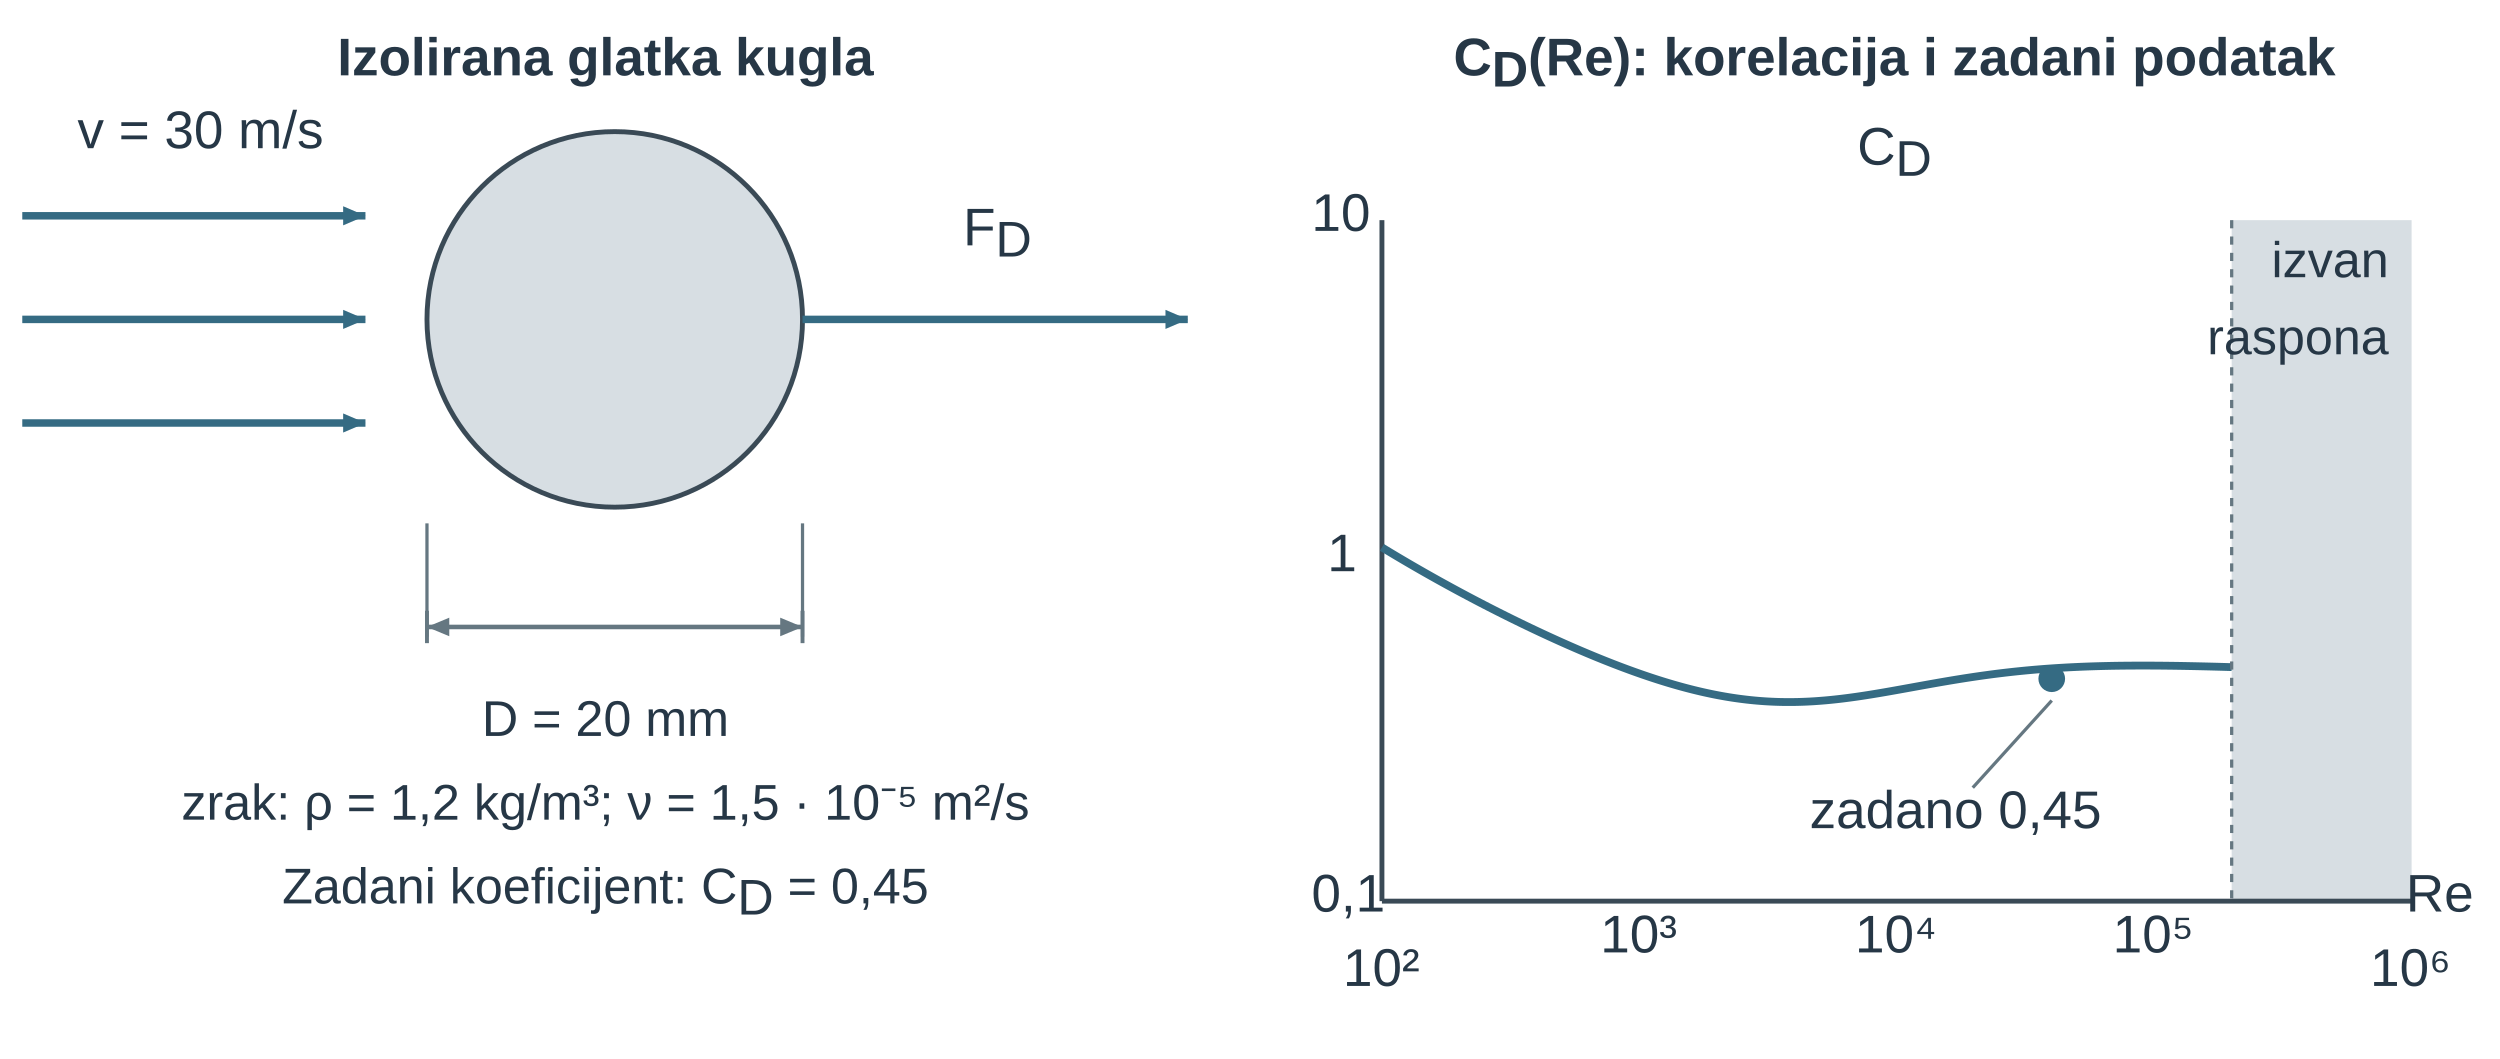
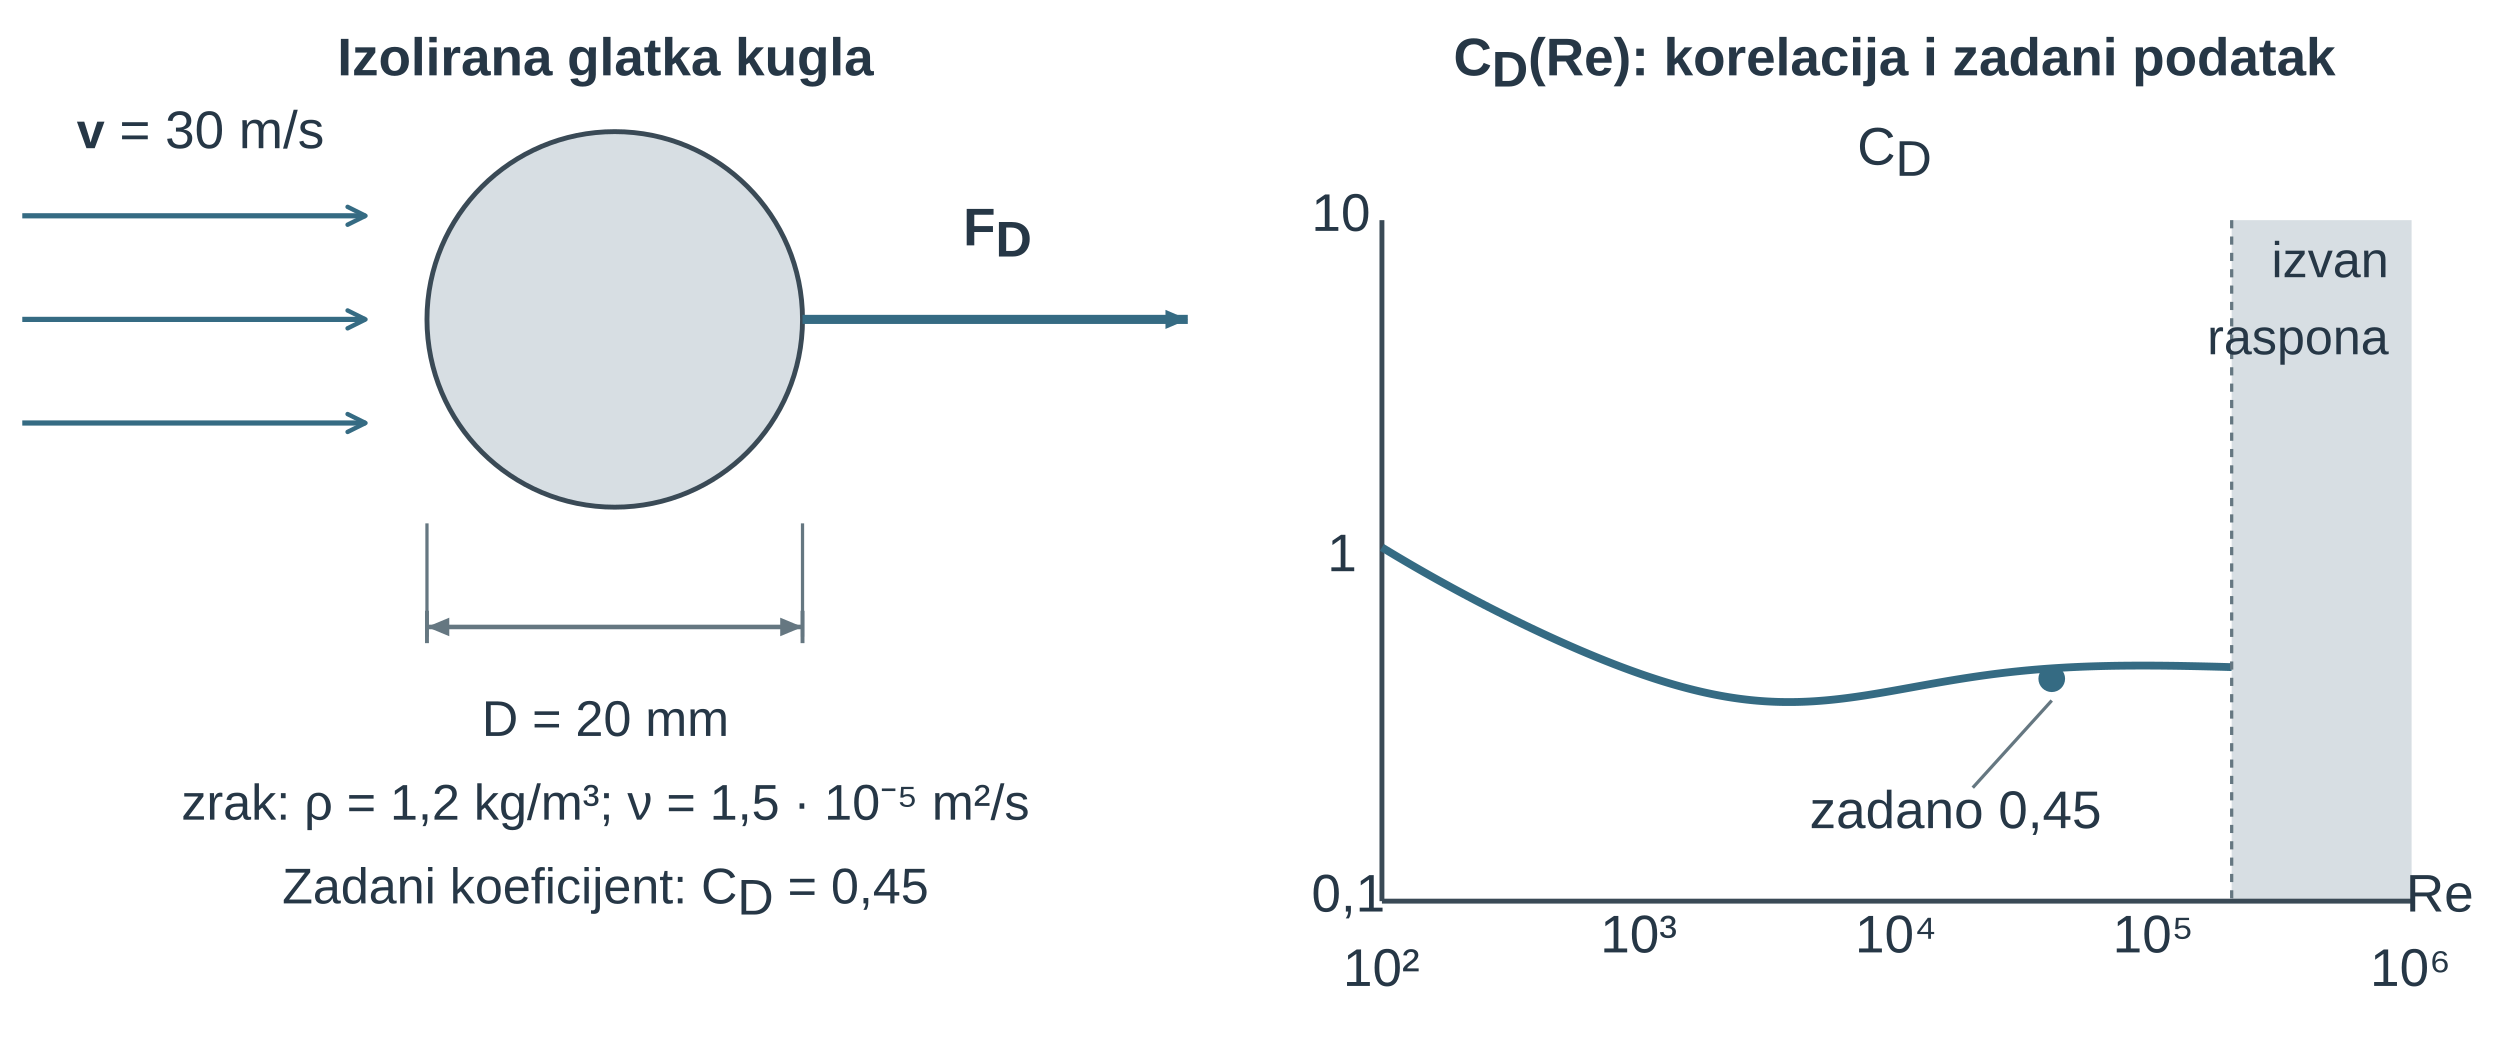
<svg xmlns="http://www.w3.org/2000/svg" width="447.874pt" height="189.624pt" viewBox="0 0 447.874 189.624" role="img">
  <defs>
    <pattern id="u14ball_hatch" width="7" height="7" patternUnits="userSpaceOnUse" patternTransform="rotate(45)">
      <line x1="0" y1="0" x2="0" y2="7" stroke="#657781" stroke-width="1.8" />
    </pattern>
    <marker id="u14ball_v" markerWidth="7" markerHeight="6" refX="7" refY="3" orient="auto">
      <path d="M0 0 L7 3 L0 6 Z" fill="#356b83" />
    </marker>
    <marker id="u14ball_dim" markerWidth="6" markerHeight="5" refX="6" refY="2.5" orient="auto-start-reverse">
      <path d="M0 0 L6 2.5 L0 5 Z" fill="#657781" />
    </marker>
    <marker id="u14ball_dimSmall" markerWidth="3" markerHeight="3" refX="3" refY="1.5" orient="auto-start-reverse">
      <path d="M0 0 L3 1.5 L0 3 Z" fill="#356b83" />
    </marker>
    <marker id="u14ball_forceMarker" markerWidth="7" markerHeight="6" refX="7" refY="3" orient="auto">
      <path d="M0 0 L7 3 L0 6 Z" fill="#356b83" />
    </marker>
    <marker id="u14ball_pressureMarker" markerWidth="7" markerHeight="6" refX="7" refY="3" orient="auto">
      <path d="M0 0 L7 3 L0 6 Z" fill="#356b83" />
    </marker>
    <marker id="u14ball_reactionMarker" markerWidth="7" markerHeight="6" refX="7" refY="3" orient="auto">
      <path d="M0 0 L7 3 L0 6 Z" fill="#356b83" />
    </marker>
    <marker id="u14ball_axisMarker" markerWidth="7" markerHeight="6" refX="7" refY="3" orient="auto">
      <path d="M0 0 L7 3 L0 6 Z" fill="#3a4a56" />
    </marker>
+     <marker id="u14ball_vopen" viewBox="0 0 10 10" refX="9" refY="5" markerWidth="9" markerHeight="9" orient="auto-start-reverse">
+       <path d="M1,1 L9,5 L1,9" fill="none" stroke="#356b83" stroke-width="2" stroke-linecap="round" stroke-linejoin="round" />
+     </marker>
  </defs>
  <g font-family="Arial, Liberation Sans, sans-serif">
    <g transform="translate(108.469 13.5)">
      <text data-source-text="1" x="0" y="0" text-anchor="middle" font-size="9.5" font-weight="600" fill="rgb(38, 55, 70)">Izolirana glatka kugla</text>
    </g>
    <g transform="translate(-9.929 -72.7) scale(0.58)">
      <g transform="matrix(1 0 0 1 -38 -12)">
        <circle cx="245" cy="236" r="58" fill="rgb(215, 222, 227)" stroke="rgb(58, 74, 86)" stroke-width="1.508" stroke-linecap="butt" stroke-linejoin="miter" stroke-dasharray="none" fill-opacity="1" stroke-opacity="1" opacity="1" marker-start="none" marker-mid="none" marker-end="none" data-source-geometry="1" />
      </g>
    </g>
    <defs>
-       <marker id="u14ball_v-print-0-2-marker-end" markerWidth="6.892" markerHeight="5.907" refX="7" refY="3" orient="auto" viewBox="0 0 7 6" markerUnits="userSpaceOnUse">
-         <path d="M0 0 L7 3 L0 6 Z" fill="#356b83" />
-       </marker>
-     </defs>
-     <g transform="translate(-9.929 -72.7) scale(0.58)">
-       <g transform="matrix(1 0 0 1 -38 -12)">
-         <path d="M62 204 L168 204" fill="none" stroke="rgb(53, 107, 131)" stroke-width="2.312" marker-end="url(#u14ball_v-print-0-2-marker-end)" stroke-linecap="butt" stroke-linejoin="miter" stroke-dasharray="none" fill-opacity="1" stroke-opacity="1" opacity="1" marker-start="none" marker-mid="none" data-source-geometry="2" />
-       </g>
-     </g>
-     <defs>
-       <marker id="u14ball_v-print-0-3-marker-end" markerWidth="6.892" markerHeight="5.907" refX="7" refY="3" orient="auto" viewBox="0 0 7 6" markerUnits="userSpaceOnUse">
-         <path d="M0 0 L7 3 L0 6 Z" fill="#356b83" />
-       </marker>
-     </defs>
-     <g transform="translate(-9.929 -72.7) scale(0.58)">
-       <g transform="matrix(1 0 0 1 -38 -12)">
-         <path d="M62 236 L168 236" fill="none" stroke="rgb(53, 107, 131)" stroke-width="2.312" marker-end="url(#u14ball_v-print-0-3-marker-end)" stroke-linecap="butt" stroke-linejoin="miter" stroke-dasharray="none" fill-opacity="1" stroke-opacity="1" opacity="1" marker-start="none" marker-mid="none" data-source-geometry="3" />
-       </g>
-     </g>
-     <defs>
-       <marker id="u14ball_v-print-0-4-marker-end" markerWidth="6.892" markerHeight="5.907" refX="7" refY="3" orient="auto" viewBox="0 0 7 6" markerUnits="userSpaceOnUse">
-         <path d="M0 0 L7 3 L0 6 Z" fill="#356b83" />
-       </marker>
-     </defs>
-     <g transform="translate(-9.929 -72.7) scale(0.58)">
-       <g transform="matrix(1 0 0 1 -38 -12)">
-         <path d="M62 268 L168 268" fill="none" stroke="rgb(53, 107, 131)" stroke-width="2.312" marker-end="url(#u14ball_v-print-0-4-marker-end)" stroke-linecap="butt" stroke-linejoin="miter" stroke-dasharray="none" fill-opacity="1" stroke-opacity="1" opacity="1" marker-start="none" marker-mid="none" data-source-geometry="4" />
+       <marker id="u14ball_vopen-print-0-2-marker-end" viewBox="0 0 10 10" refX="9" refY="5" markerWidth="6.892" markerHeight="6.892" orient="auto-start-reverse" markerUnits="userSpaceOnUse">
+         <path d="M1,1 L9,5 L1,9" fill="none" stroke="#356b83" stroke-width="2" stroke-linecap="round" stroke-linejoin="round" />
+       </marker>
+     </defs>
+     <g transform="translate(-9.929 -72.7) scale(0.58)">
+       <g transform="matrix(1 0 0 1 -38 -12)">
+         <path data-mf1-vector="velocity" d="M62 204 L168 204" fill="none" stroke="rgb(53, 107, 131)" stroke-width="1.608" marker-end="url(#u14ball_vopen-print-0-2-marker-end)" stroke-linecap="butt" stroke-linejoin="miter" stroke-dasharray="none" fill-opacity="1" stroke-opacity="1" opacity="1" marker-start="none" marker-mid="none" data-source-geometry="2" />
+       </g>
+     </g>
+     <defs>
+       <marker id="u14ball_vopen-print-0-3-marker-end" viewBox="0 0 10 10" refX="9" refY="5" markerWidth="6.892" markerHeight="6.892" orient="auto-start-reverse" markerUnits="userSpaceOnUse">
+         <path d="M1,1 L9,5 L1,9" fill="none" stroke="#356b83" stroke-width="2" stroke-linecap="round" stroke-linejoin="round" />
+       </marker>
+     </defs>
+     <g transform="translate(-9.929 -72.7) scale(0.58)">
+       <g transform="matrix(1 0 0 1 -38 -12)">
+         <path data-mf1-vector="velocity" d="M62 236 L168 236" fill="none" stroke="rgb(53, 107, 131)" stroke-width="1.608" marker-end="url(#u14ball_vopen-print-0-3-marker-end)" stroke-linecap="butt" stroke-linejoin="miter" stroke-dasharray="none" fill-opacity="1" stroke-opacity="1" opacity="1" marker-start="none" marker-mid="none" data-source-geometry="3" />
+       </g>
+     </g>
+     <defs>
+       <marker id="u14ball_vopen-print-0-4-marker-end" viewBox="0 0 10 10" refX="9" refY="5" markerWidth="6.892" markerHeight="6.892" orient="auto-start-reverse" markerUnits="userSpaceOnUse">
+         <path d="M1,1 L9,5 L1,9" fill="none" stroke="#356b83" stroke-width="2" stroke-linecap="round" stroke-linejoin="round" />
+       </marker>
+     </defs>
+     <g transform="translate(-9.929 -72.7) scale(0.58)">
+       <g transform="matrix(1 0 0 1 -38 -12)">
+         <path data-mf1-vector="velocity" d="M62 268 L168 268" fill="none" stroke="rgb(53, 107, 131)" stroke-width="1.608" marker-end="url(#u14ball_vopen-print-0-4-marker-end)" stroke-linecap="butt" stroke-linejoin="miter" stroke-dasharray="none" fill-opacity="1" stroke-opacity="1" opacity="1" marker-start="none" marker-mid="none" data-source-geometry="4" />
      </g>
    </g>
    <defs>
      <marker id="u14ball_forceMarker-print-0-6-marker-end" markerWidth="6.892" markerHeight="5.907" refX="7" refY="3" orient="auto" viewBox="0 0 7 6" markerUnits="userSpaceOnUse">
        <path d="M0 0 L7 3 L0 6 Z" fill="#356b83" />
      </marker>
    </defs>
    <g transform="translate(-9.929 -72.7) scale(0.58)">
      <g transform="matrix(1 0 0 1 -38 -12)">
-         <path d="M303 236 L422 236" fill="none" stroke="rgb(53, 107, 131)" stroke-width="2.312" marker-end="url(#u14ball_forceMarker-print-0-6-marker-end)" stroke-linecap="butt" stroke-linejoin="miter" stroke-dasharray="none" fill-opacity="1" stroke-opacity="1" opacity="1" marker-start="none" marker-mid="none" data-source-geometry="6" />
+         <path data-mf1-vector="force" d="M303 236 L422 236" fill="none" stroke="rgb(53, 107, 131)" stroke-width="2.814" marker-end="url(#u14ball_forceMarker-print-0-6-marker-end)" stroke-linecap="butt" stroke-linejoin="miter" stroke-dasharray="none" fill-opacity="1" stroke-opacity="1" opacity="1" marker-start="none" marker-mid="none" data-source-geometry="6" />
      </g>
    </g>
    <g transform="translate(-9.929 -72.7) scale(0.58)">
      <g transform="matrix(1 0 0 1 -38 -12)">
        <line x1="187" y1="299" x2="187" y2="334" stroke="rgb(101, 119, 129)" stroke-width="1.005" fill="rgb(58, 74, 86)" stroke-linecap="butt" stroke-linejoin="miter" stroke-dasharray="none" fill-opacity="1" stroke-opacity="1" opacity="1" marker-start="none" marker-mid="none" marker-end="none" data-source-geometry="8" />
      </g>
    </g>
    <g transform="translate(-9.929 -72.7) scale(0.58)">
      <g transform="matrix(1 0 0 1 -38 -12)">
        <line x1="303" y1="299" x2="303" y2="334" stroke="rgb(101, 119, 129)" stroke-width="1.005" fill="rgb(58, 74, 86)" stroke-linecap="butt" stroke-linejoin="miter" stroke-dasharray="none" fill-opacity="1" stroke-opacity="1" opacity="1" marker-start="none" marker-mid="none" marker-end="none" data-source-geometry="9" />
      </g>
    </g>
    <g transform="translate(-9.929 -72.7) scale(0.58)">
      <g transform="matrix(1 0 0 1 -38 -12)">
        <line x1="187" y1="326" x2="187" y2="336" stroke="rgb(101, 119, 129)" stroke-width="1.206" fill="rgb(58, 74, 86)" stroke-linecap="butt" stroke-linejoin="miter" stroke-dasharray="none" fill-opacity="1" stroke-opacity="1" opacity="1" marker-start="none" marker-mid="none" marker-end="none" data-source-geometry="10" />
      </g>
    </g>
    <g transform="translate(-9.929 -72.7) scale(0.58)">
      <g transform="matrix(1 0 0 1 -38 -12)">
        <line x1="303" y1="326" x2="303" y2="336" stroke="rgb(101, 119, 129)" stroke-width="1.206" fill="rgb(58, 74, 86)" stroke-linecap="butt" stroke-linejoin="miter" stroke-dasharray="none" fill-opacity="1" stroke-opacity="1" opacity="1" marker-start="none" marker-mid="none" marker-end="none" data-source-geometry="11" />
      </g>
    </g>
    <defs>
      <marker id="u14ball_dim-print-0-12-marker-start" markerWidth="6.892" markerHeight="5.743" refX="6" refY="2.5" orient="auto-start-reverse" viewBox="0 0 6 5" markerUnits="userSpaceOnUse">
        <path d="M0 0 L6 2.5 L0 5 Z" fill="#657781" />
      </marker>
    </defs>
    <defs>
      <marker id="u14ball_dim-print-0-12-marker-end" markerWidth="6.892" markerHeight="5.743" refX="6" refY="2.5" orient="auto-start-reverse" viewBox="0 0 6 5" markerUnits="userSpaceOnUse">
        <path d="M0 0 L6 2.5 L0 5 Z" fill="#657781" />
      </marker>
    </defs>
    <g transform="translate(-9.929 -72.7) scale(0.58)">
      <g transform="matrix(1 0 0 1 -38 -12)">
-         <path d="M187 331 L303 331" fill="none" stroke="rgb(101, 119, 129)" stroke-width="1.407" marker-start="url(#u14ball_dim-print-0-12-marker-start)" marker-end="url(#u14ball_dim-print-0-12-marker-end)" stroke-linecap="butt" stroke-linejoin="miter" stroke-dasharray="none" fill-opacity="1" stroke-opacity="1" opacity="1" marker-mid="none" data-source-geometry="12" />
+         <path data-mf1-role="dimension" d="M187 331 L303 331" fill="none" stroke="rgb(101, 119, 129)" stroke-width="1.407" marker-start="url(#u14ball_dim-print-0-12-marker-start)" marker-end="url(#u14ball_dim-print-0-12-marker-end)" stroke-linecap="butt" stroke-linejoin="miter" stroke-dasharray="none" fill-opacity="1" stroke-opacity="1" opacity="1" marker-mid="none" data-source-geometry="12" />
      </g>
    </g>
    <g transform="translate(35.921 26.545)">
-       <text data-source-text="2" x="0" y="0" text-anchor="middle" font-size="9.5" font-weight="400" fill="rgb(38, 55, 70)">v = 30 m/s</text>
+       <text data-source-text="2" x="0" y="0" text-anchor="middle" font-size="9.5" font-weight="400" fill="rgb(38, 55, 70)">
+         <tspan font-size="9" font-weight="700" font-style="normal" fill="rgb(38, 55, 70)">v</tspan> = 30 m/s</text>
    </g>
    <g transform="translate(178.695 43.956)">
-       <text data-source-text="3" x="0" y="0" text-anchor="middle" font-size="9.5" font-weight="400" fill="rgb(38, 55, 70)">F<tspan font-size="9" font-weight="400" font-style="normal" fill="rgb(38, 55, 70)" baseline-shift="-2">D</tspan>
+       <text data-source-text="3" x="0" y="0" text-anchor="middle" font-size="9.5" font-weight="600" fill="rgb(38, 55, 70)">F<tspan font-size="9" font-weight="700" font-style="normal" fill="rgb(38, 55, 70)" baseline-shift="-2">D</tspan>
      </text>
    </g>
    <g transform="translate(108.469 131.843)">
      <text data-source-text="4" x="0" y="0" text-anchor="middle" font-size="9" font-weight="400" fill="rgb(38, 55, 70)">D = 20 mm</text>
    </g>
    <g transform="translate(108.469 146.843)">
      <text data-source-text="5" x="0" y="0" text-anchor="middle" font-size="9" font-weight="400" fill="rgb(38, 55, 70)">zrak: ρ = 1,2 kg/m³; ν = 1,5 · 10⁻⁵ m²/s</text>
    </g>
    <g transform="translate(108.469 161.843)">
      <text data-source-text="6" x="0" y="0" text-anchor="middle" font-size="9" font-weight="400" fill="rgb(38, 55, 70)">Zadani koeficijent: C<tspan font-size="9" font-weight="400" font-style="normal" fill="rgb(38, 55, 70)" baseline-shift="-2">D</tspan> = 0,45</text>
    </g>
    <g transform="translate(230.937 0)">
      <g transform="translate(108.469 13.5)">
        <text data-source-text="7" x="0" y="0" text-anchor="middle" font-size="9.5" font-weight="600" fill="rgb(38, 55, 70)">C<tspan font-size="9" font-weight="700" font-style="normal" fill="rgb(38, 55, 70)" baseline-shift="-2">D</tspan>(Re): korelacija i zadani podatak</text>
      </g>
      <g transform="translate(108.469 29.5)">
        <text data-source-text="16" x="0" y="0" text-anchor="middle" font-size="9.5" font-weight="400" fill="rgb(38, 55, 70)">C<tspan font-size="9" font-weight="400" font-style="normal" fill="rgb(38, 55, 70)" baseline-shift="-2">D</tspan>
        </text>
      </g>
      <g transform="translate(-206.716 -14.728) scale(0.488)">
        <g transform="matrix(1 0 0 1 -82.312 -12)">
          <rect x="851.947" y="123" width="66.053" height="250" rx="0" fill="rgb(215, 222, 227)" stroke="none" stroke-width="1.2px" stroke-linecap="butt" stroke-linejoin="miter" stroke-dasharray="none" fill-opacity="1" stroke-opacity="1" opacity="1" marker-start="none" marker-mid="none" marker-end="none" data-source-geometry="17" />
        </g>
      </g>
      <g transform="translate(-206.716 -14.728) scale(0.488)">
        <g transform="matrix(1 0 0 1 -82.312 -12)">
          <line x1="540" y1="123" x2="540" y2="373" stroke="rgb(58, 74, 86)" stroke-width="1.794" fill="rgb(58, 74, 86)" stroke-linecap="butt" stroke-linejoin="miter" stroke-dasharray="none" fill-opacity="1" stroke-opacity="1" opacity="1" marker-start="none" marker-mid="none" marker-end="none" data-source-geometry="26" />
        </g>
      </g>
      <g transform="translate(-206.716 -14.728) scale(0.488)">
        <g transform="matrix(1 0 0 1 -82.312 -12)">
          <line x1="540" y1="373" x2="918" y2="373" stroke="rgb(58, 74, 86)" stroke-width="1.794" fill="rgb(58, 74, 86)" stroke-linecap="butt" stroke-linejoin="miter" stroke-dasharray="none" fill-opacity="1" stroke-opacity="1" opacity="1" marker-start="none" marker-mid="none" marker-end="none" data-source-geometry="27" />
        </g>
      </g>
      <g transform="translate(-206.716 -14.728) scale(0.488)">
        <g transform="matrix(1 0 0 1 -82.312 -12)">
          <polyline points="540,243.133 541.3,243.924 542.6,244.709 543.899,245.49 545.199,246.267 546.499,247.039 547.799,247.806 549.098,248.569 550.398,249.328 551.698,250.082 552.998,250.832 554.298,251.578 555.597,252.32 556.897,253.057 558.197,253.79 559.497,254.519 560.796,255.244 562.096,255.964 563.396,256.681 564.696,257.393 565.996,258.102 567.295,258.806 568.595,259.507 569.895,260.203 571.195,260.896 572.495,261.585 573.794,262.269 575.094,262.95 576.394,263.627 577.694,264.3 578.993,264.969 580.293,265.634 581.593,266.295 582.893,266.952 584.193,267.605 585.492,268.255 586.792,268.9 588.092,269.542 589.392,270.179 590.691,270.812 591.991,271.442 593.291,272.067 594.591,272.689 595.891,273.306 597.19,273.919 598.49,274.528 599.79,275.132 601.09,275.732 602.389,276.328 603.689,276.92 604.989,277.507 606.289,278.09 607.589,278.667 608.888,279.241 610.188,279.809 611.488,280.373 612.788,280.932 614.087,281.485 615.387,282.034 616.687,282.577 617.987,283.115 619.287,283.648 620.586,284.175 621.886,284.696 623.186,285.212 624.486,285.722 625.786,286.225 627.085,286.723 628.385,287.214 629.685,287.698 630.985,288.176 632.284,288.647 633.584,289.111 634.884,289.568 636.184,290.018 637.484,290.46 638.783,290.894 640.083,291.321 641.383,291.74 642.683,292.15 643.982,292.552 645.282,292.945 646.582,293.329 647.882,293.705 649.182,294.071 650.481,294.428 651.781,294.775 653.081,295.112 654.381,295.439 655.68,295.756 656.98,296.063 658.28,296.359 659.58,296.644 660.88,296.918 662.179,297.182 663.479,297.433 664.779,297.673 666.079,297.902 667.378,298.119 668.678,298.324 669.978,298.516 671.278,298.697 672.578,298.865 673.877,299.021 675.177,299.164 676.477,299.295 677.777,299.414 679.077,299.519 680.376,299.612 681.676,299.692 682.976,299.76 684.276,299.815 685.575,299.858 686.875,299.888 688.175,299.905 689.475,299.911 690.775,299.904 692.074,299.885 693.374,299.854 694.674,299.812 695.974,299.758 697.273,299.693 698.573,299.617 699.873,299.53 701.173,299.433 702.473,299.326 703.772,299.209 705.072,299.082 706.372,298.946 707.672,298.802 708.971,298.649 710.271,298.487 711.571,298.319 712.871,298.142 714.171,297.96 715.47,297.77 716.77,297.575 718.07,297.374 719.37,297.167 720.669,296.956 721.969,296.741 723.269,296.522 724.569,296.299 725.869,296.073 727.168,295.845 728.468,295.614 729.768,295.382 731.068,295.148 732.368,294.913 733.667,294.678 734.967,294.442 736.267,294.206 737.567,293.971 738.866,293.736 740.166,293.503 741.466,293.271 742.766,293.041 744.066,292.812 745.365,292.586 746.665,292.363 747.965,292.142 749.265,291.925 750.564,291.71 751.864,291.499 753.164,291.292 754.464,291.088 755.764,290.888 757.063,290.692 758.363,290.501 759.663,290.314 760.963,290.131 762.262,289.953 763.562,289.779 764.862,289.61 766.162,289.446 767.462,289.287 768.761,289.132 770.061,288.983 771.361,288.838 772.661,288.698 773.961,288.563 775.26,288.433 776.56,288.307 777.86,288.187 779.16,288.071 780.459,287.96 781.759,287.854 783.059,287.752 784.359,287.655 785.659,287.563 786.958,287.475 788.258,287.392 789.558,287.313 790.858,287.238 792.157,287.168 793.457,287.101 794.757,287.039 796.057,286.981 797.357,286.927 798.656,286.876 799.956,286.829 801.256,286.786 802.556,286.747 803.855,286.711 805.155,286.678 806.455,286.649 807.755,286.623 809.055,286.6 810.354,286.58 811.654,286.563 812.954,286.549 814.254,286.538 815.553,286.53 816.853,286.524 818.153,286.52 819.453,286.519 820.753,286.521 822.052,286.525 823.352,286.531 824.652,286.539 825.952,286.549 827.252,286.562 828.551,286.576 829.851,286.592 831.151,286.61 832.451,286.629 833.75,286.651 835.05,286.674 836.35,286.698 837.65,286.724 838.95,286.751 840.249,286.78 841.549,286.81 842.849,286.841 844.149,286.873 845.448,286.906 846.748,286.941 848.048,286.977 849.348,287.013 850.648,287.051 851.947,287.089" fill="none" stroke="rgb(53, 107, 131)" stroke-width="2.87" stroke-linecap="butt" stroke-linejoin="miter" stroke-dasharray="none" fill-opacity="1" stroke-opacity="1" opacity="1" marker-start="none" marker-mid="none" marker-end="none" data-source-geometry="30" />
        </g>
      </g>
      <g transform="translate(-206.716 -14.728) scale(0.488)">
        <g transform="matrix(1 0 0 1 -82.312 -12)">
          <line x1="851.947" y1="123" x2="851.947" y2="373" stroke="rgb(101, 119, 129)" stroke-width="1.196" stroke-dasharray="3px, 3px" fill="rgb(58, 74, 86)" stroke-linecap="butt" stroke-linejoin="miter" fill-opacity="1" stroke-opacity="1" opacity="1" marker-start="none" marker-mid="none" marker-end="none" data-source-geometry="31" />
        </g>
      </g>
      <g transform="translate(-206.716 -14.728) scale(0.488)">
        <g transform="matrix(1 0 0 1 -82.312 -12)">
          <circle cx="785.895" cy="291.348" r="4" fill="rgb(53, 107, 131)" stroke="rgb(53, 107, 131)" stroke-width="1.794" stroke-linecap="butt" stroke-linejoin="miter" stroke-dasharray="none" fill-opacity="1" stroke-opacity="1" opacity="1" marker-start="none" marker-mid="none" marker-end="none" data-source-geometry="34" />
        </g>
      </g>
      <g transform="translate(-206.716 -14.728) scale(0.488)">
        <g transform="matrix(1 0 0 1 -82.312 -12)">
          <line x1="785.895" y1="299.348" x2="756.895" y2="331.348" stroke="rgb(101, 119, 129)" stroke-width="1.196" fill="rgb(58, 74, 86)" stroke-linecap="butt" stroke-linejoin="miter" stroke-dasharray="none" fill-opacity="1" stroke-opacity="1" opacity="1" marker-start="none" marker-mid="none" marker-end="none" data-source-geometry="35" />
        </g>
      </g>
      <g transform="translate(14.578 41.365)">
        <text data-source-text="15" x="0" y="0" text-anchor="end" font-size="9.5" font-weight="400" fill="rgb(38, 55, 70)">10</text>
      </g>
      <g transform="translate(197.004 49.657)">
        <text data-source-text="18" x="0" y="0" text-anchor="end" font-size="9" font-weight="400" fill="rgb(38, 55, 70)">izvan</text>
      </g>
      <g transform="translate(197.004 63.462)">
        <text data-source-text="19" x="0" y="0" text-anchor="end" font-size="9" font-weight="400" fill="rgb(38, 55, 70)">raspona</text>
      </g>
      <g transform="translate(12.14 102.336)">
        <text data-source-text="14" x="0" y="0" text-anchor="end" font-size="9.5" font-weight="400" fill="rgb(38, 55, 70)">1</text>
      </g>
      <g transform="translate(119.397 148.357)">
        <text data-source-text="20" x="0" y="0" text-anchor="middle" font-size="9.5" font-weight="400" fill="rgb(38, 55, 70)">zadano 0,45</text>
      </g>
      <g transform="translate(17.219 163.307)">
        <text data-source-text="13" x="0" y="0" text-anchor="end" font-size="9.5" font-weight="400" fill="rgb(38, 55, 70)">0,1</text>
      </g>
      <g transform="translate(200.076 163.307)">
        <text data-source-text="17" x="0" y="0" text-anchor="start" font-size="9.5" font-weight="400" fill="rgb(38, 55, 70)">Re</text>
      </g>
      <g transform="translate(16.53 176.624)">
        <text data-source-text="8" x="0" y="0" text-anchor="middle" font-size="9.5" font-weight="400" fill="rgb(38, 55, 70)">10²</text>
      </g>
      <g transform="translate(62.624 170.624)">
        <text data-source-text="9" x="0" y="0" text-anchor="middle" font-size="9.5" font-weight="400" fill="rgb(38, 55, 70)">10³</text>
      </g>
      <g transform="translate(108.718 170.624)">
        <text data-source-text="10" x="0" y="0" text-anchor="middle" font-size="9.5" font-weight="400" fill="rgb(38, 55, 70)">10⁴</text>
      </g>
      <g transform="translate(154.812 170.624)">
        <text data-source-text="11" x="0" y="0" text-anchor="middle" font-size="9.5" font-weight="400" fill="rgb(38, 55, 70)">10⁵</text>
      </g>
      <g transform="translate(200.906 176.624)">
        <text data-source-text="12" x="0" y="0" text-anchor="middle" font-size="9.5" font-weight="400" fill="rgb(38, 55, 70)">10⁶</text>
      </g>
    </g>
  </g>
</svg>
